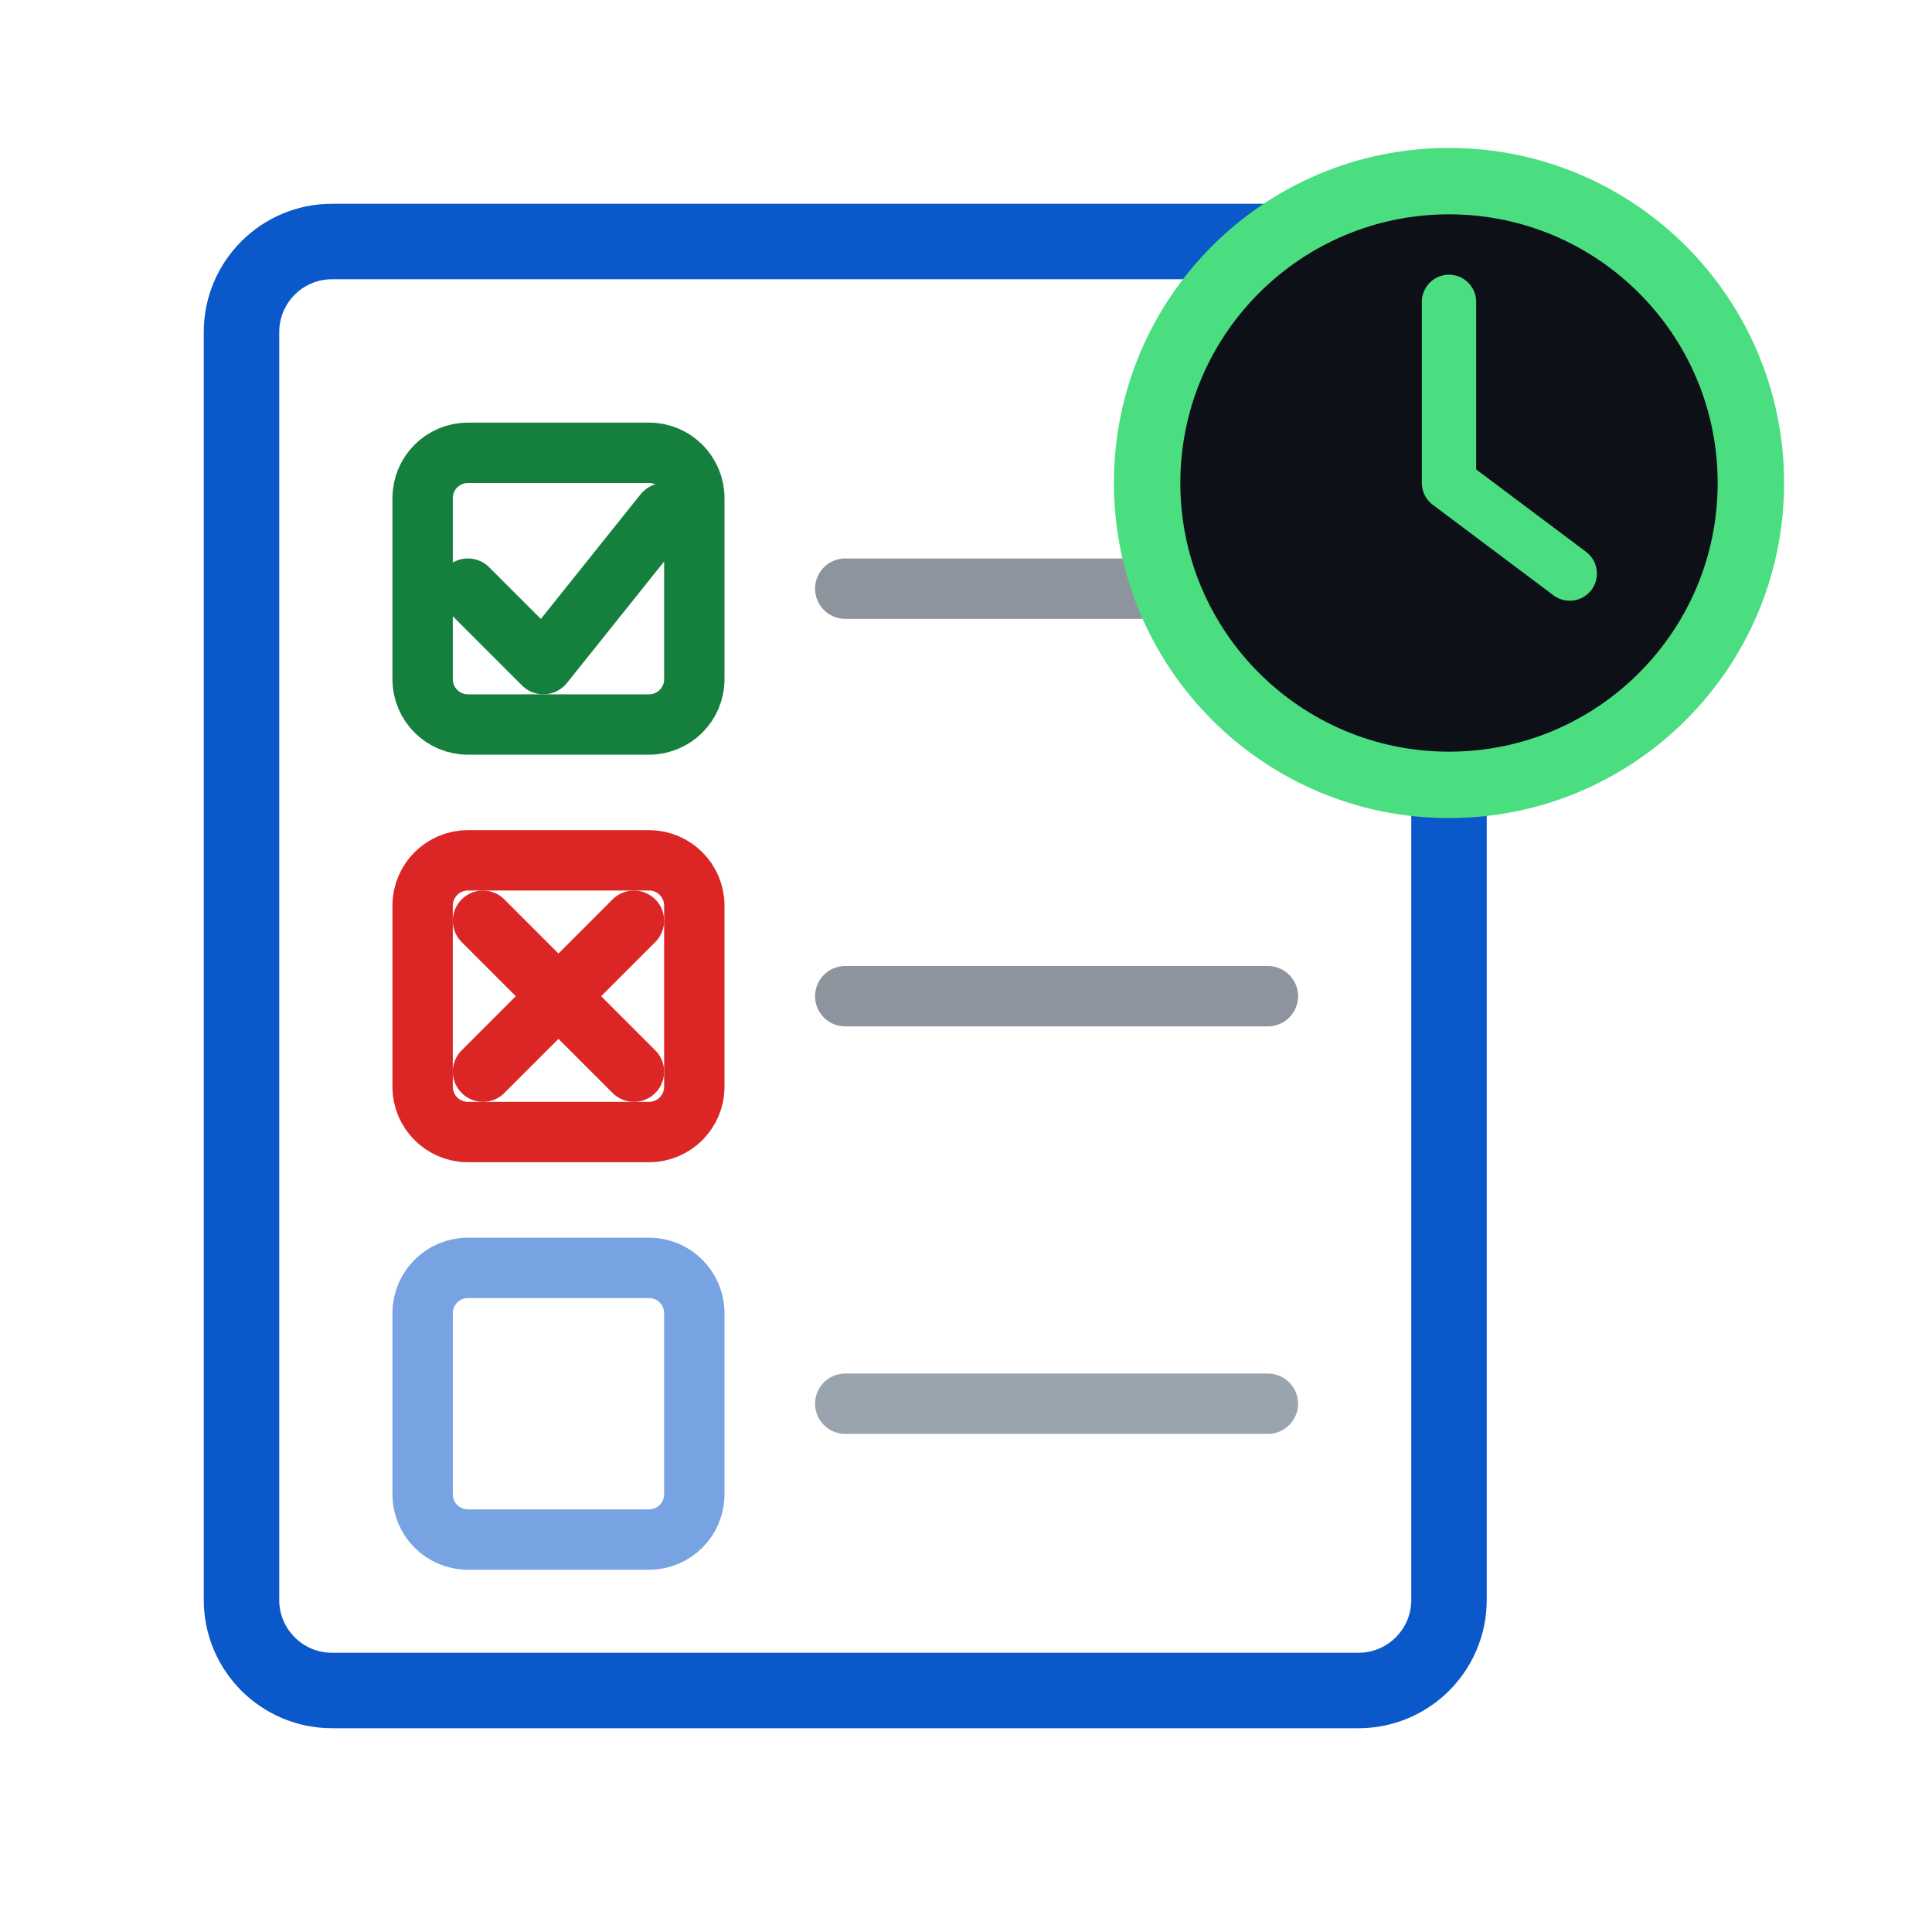
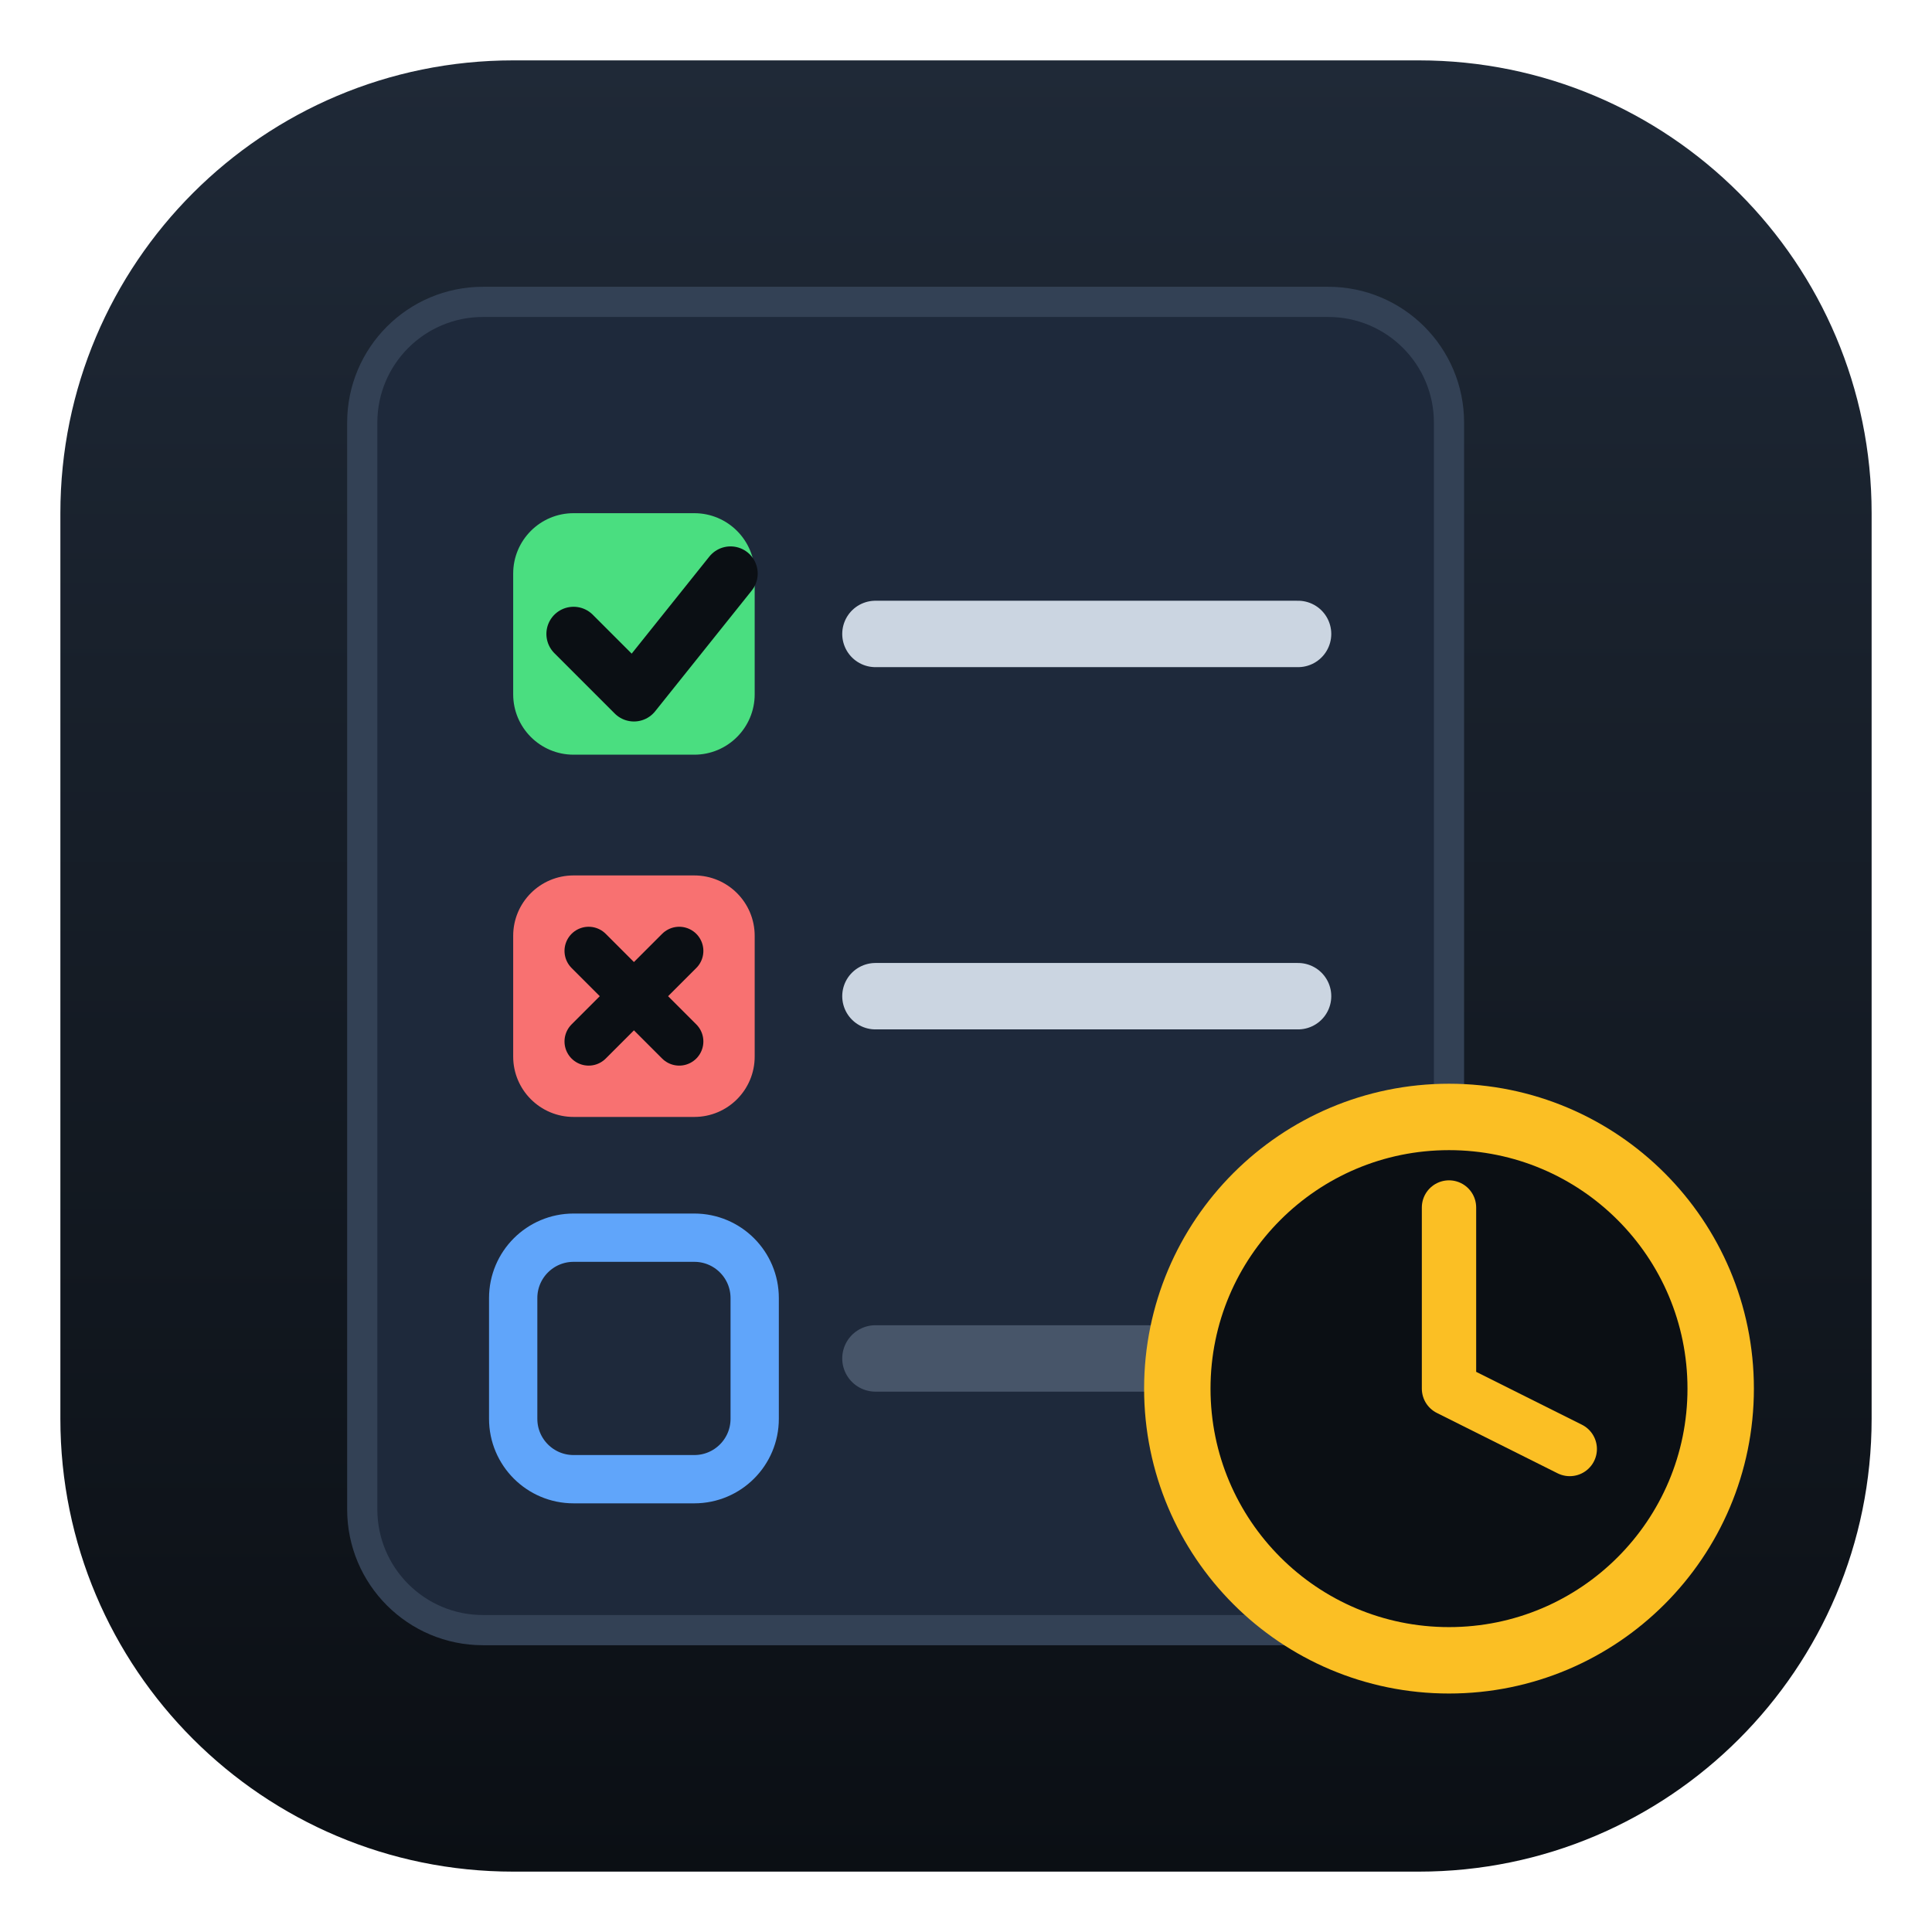
- <svg xmlns="http://www.w3.org/2000/svg" viewBox="0 0 64 64" width="64" height="64">
-   <rect x="8" y="8" width="40" height="48" rx="3" fill="none" stroke="#0a58ca" stroke-width="2.5" />
-   <rect x="14" y="15" width="9" height="9" rx="1.5" fill="none" stroke="#15803d" stroke-width="2" />
-   <path d="M15.5 19.5 L18 22 L22 17" stroke="#15803d" stroke-width="2" fill="none" stroke-linecap="round" stroke-linejoin="round" />
-   <line x1="28" y1="19.5" x2="42" y2="19.5" stroke="#5c6773" stroke-width="2" stroke-linecap="round" opacity="0.7" />
-   <rect x="14" y="28.5" width="9" height="9" rx="1.5" fill="none" stroke="#dc2626" stroke-width="2" />
-   <path d="M16 30.5 L21 35.5 M21 30.5 L16 35.5" stroke="#dc2626" stroke-width="2" fill="none" stroke-linecap="round" />
-   <line x1="28" y1="33" x2="42" y2="33" stroke="#5c6773" stroke-width="2" stroke-linecap="round" opacity="0.7" />
-   <rect x="14" y="42" width="9" height="9" rx="1.5" fill="none" stroke="#0a58ca" stroke-width="2" opacity="0.55" />
-   <line x1="28" y1="46.5" x2="42" y2="46.5" stroke="#9aa4af" stroke-width="2" stroke-linecap="round" />
-   <circle cx="48" cy="16" r="10" fill="#0d1117" stroke="#4ade80" stroke-width="2.2" />
-   <path d="M48 10 L48 16 L52 19" fill="none" stroke="#4ade80" stroke-width="1.8" stroke-linecap="round" stroke-linejoin="round" />
+ <svg xmlns="http://www.w3.org/2000/svg" viewBox="0 0 64 64" width="128" height="128">
+   <defs>
+     <linearGradient id="tile" x1="0" y1="0" x2="0" y2="1">
+       <stop offset="0" stop-color="#1f2937" />
+       <stop offset="1" stop-color="#0b0f14" />
+     </linearGradient>
+   </defs>
+   <rect x="2" y="2" width="60" height="60" rx="15" fill="url(#tile)" />
+   <rect x="12" y="10" width="36" height="44" rx="4" fill="#1e293b" stroke="#334155" stroke-width="1" />
+   <rect x="17" y="17" width="8" height="8" rx="2" fill="#4ade80" />
+   <path d="M19 21 l2 2 3.2-4" fill="none" stroke="#0b0f14" stroke-width="1.8" stroke-linecap="round" stroke-linejoin="round" />
+   <path d="M29 21 H43" stroke="#cbd5e1" stroke-width="2.2" stroke-linecap="round" />
+   <rect x="17" y="29" width="8" height="8" rx="2" fill="#f87171" />
+   <path d="M19.5 31.5 L22.5 34.5 M22.5 31.5 L19.5 34.5" stroke="#0b0f14" stroke-width="1.6" stroke-linecap="round" />
+   <path d="M29 33 H43" stroke="#cbd5e1" stroke-width="2.2" stroke-linecap="round" />
+   <rect x="17" y="41" width="8" height="8" rx="2" fill="none" stroke="#60a5fa" stroke-width="1.6" />
+   <path d="M29 45 H39" stroke="#475569" stroke-width="2.2" stroke-linecap="round" />
+   <circle cx="48" cy="46" r="9" fill="#0b0f14" stroke="#fbbf24" stroke-width="2.2" />
+   <path d="M48 40 V46 L52 48" fill="none" stroke="#fbbf24" stroke-width="1.8" stroke-linecap="round" stroke-linejoin="round" />
</svg>
